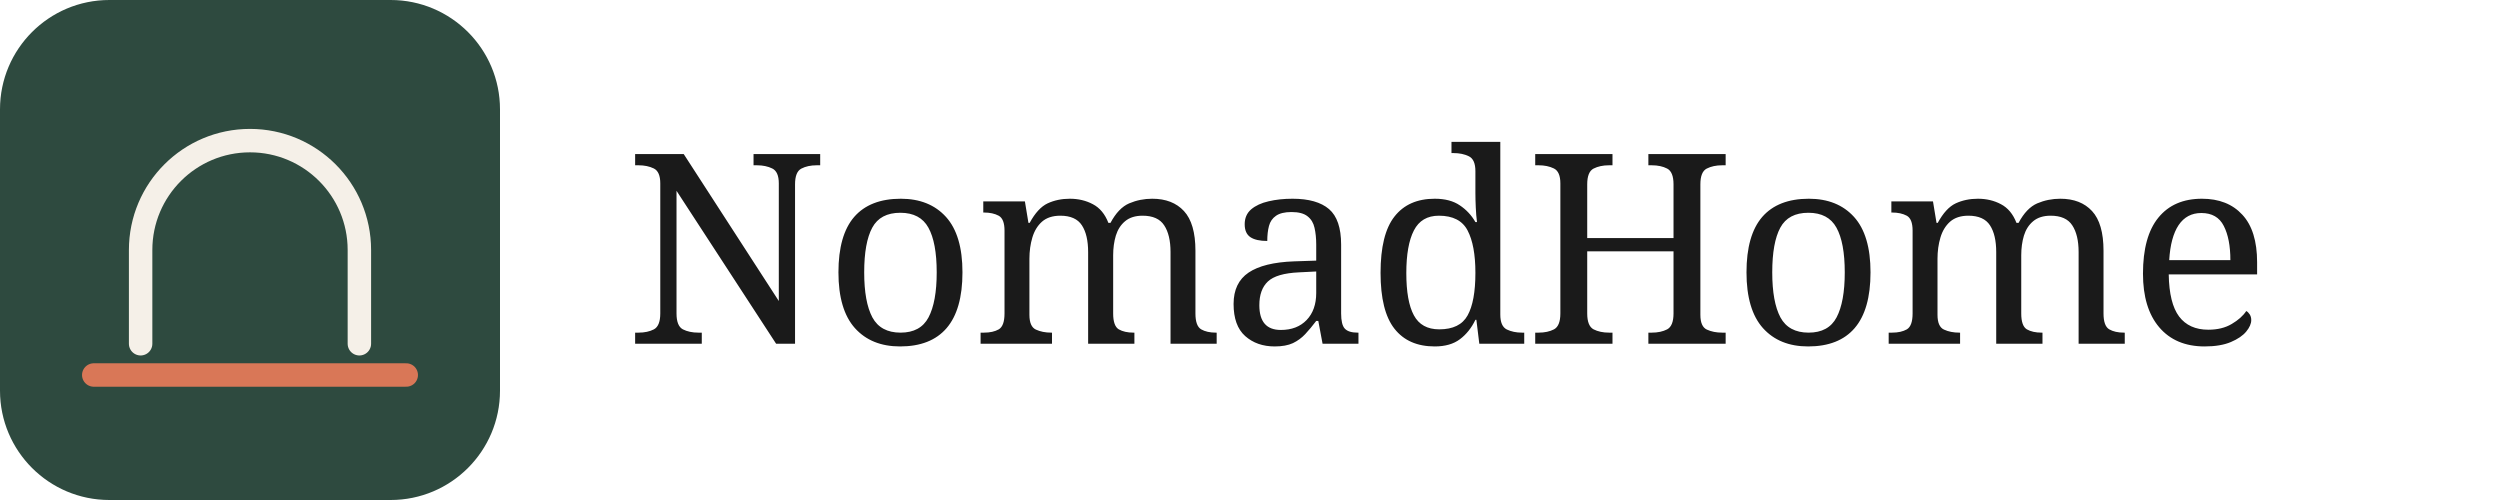
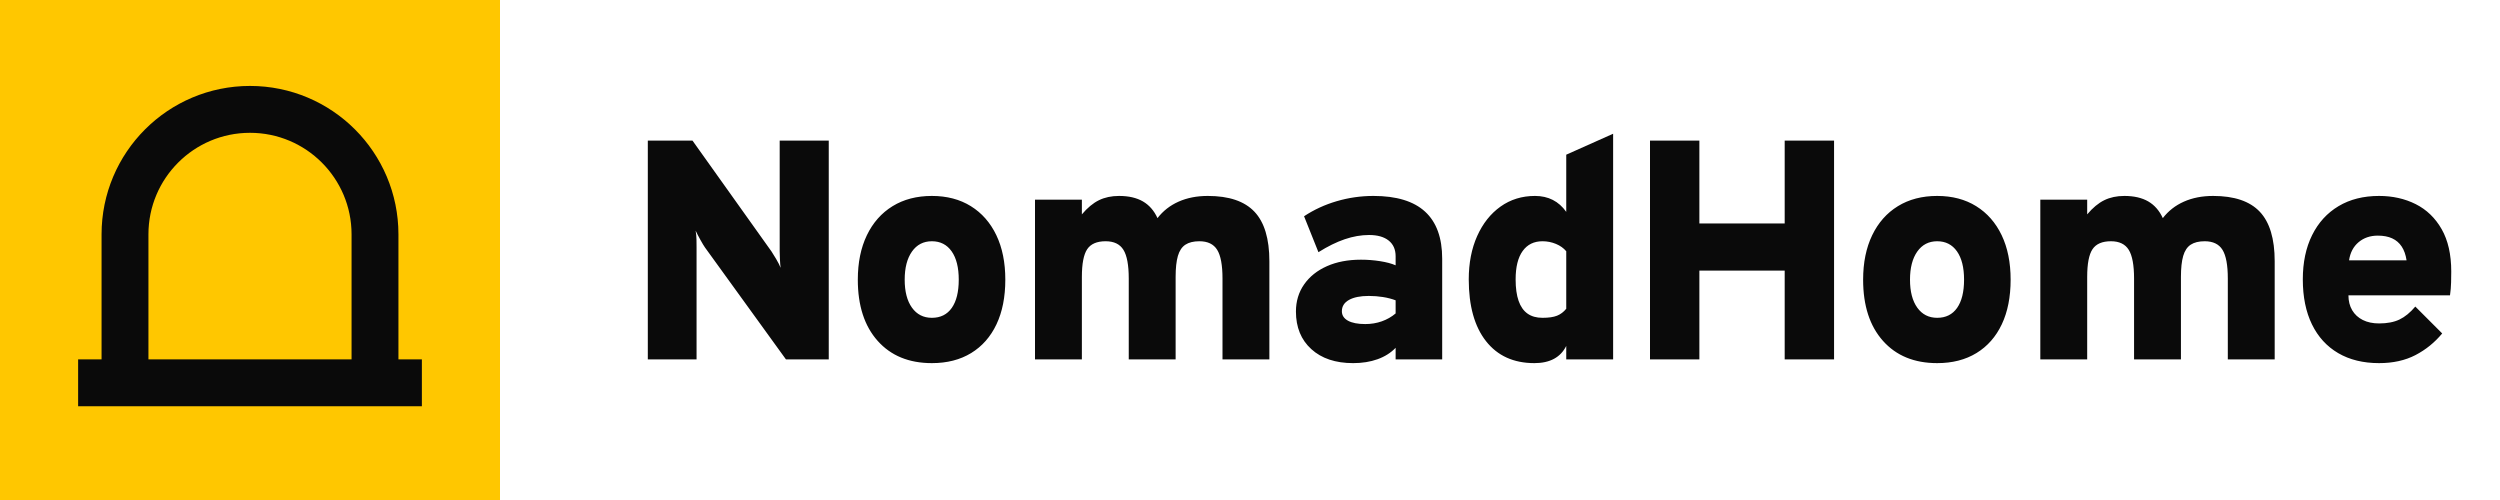
<svg xmlns="http://www.w3.org/2000/svg" viewBox="0 0 320 64" fill="none">
-   <rect width="64" height="64" rx="14" fill="#2E4A3F" />
-   <path d="M18 44 V32 a14 14 0 0 1 28 0 V44" stroke="#F5F0E8" stroke-width="3" stroke-linecap="round" stroke-linejoin="round" />
-   <line x1="12" y1="48" x2="52" y2="48" stroke="#D97757" stroke-width="3" stroke-linecap="round" />
-   <text x="80" y="44" font-family="'Instrument Serif', Georgia, serif" font-size="34" fill="#1A1A1A" letter-spacing="-0.5">NomadHome</text>
+   <rect width="64" height="64" fill="#FFC700" />
+   <path d="M16 46 V30 a16 16 0 0 1 32 0 V46" stroke="#0A0A0A" stroke-width="6" stroke-linecap="square" fill="none" />
+   <rect x="10" y="46" width="44" height="6" fill="#0A0A0A" />
+   <path transform="translate(80 46)" fill="#0A0A0A" d="M2.92 0V-28H8.64L18.76 -13.8Q18.94 -13.54 19.34 -12.86Q19.74 -12.18 19.92 -11.72Q19.86 -12.12 19.83 -12.83Q19.8 -13.54 19.8 -13.84V-28H26.08V0H20.6L10.24 -14.32Q10.04 -14.6 9.65 -15.3Q9.26 -16 9.04 -16.48Q9.14 -15.94 9.15 -15.33Q9.16 -14.72 9.16 -14.32V0Z M39.28 0.48Q34.88 0.48 32.34 -2.37Q29.8 -5.22 29.8 -10.2Q29.8 -13.48 30.96 -15.89Q32.12 -18.3 34.25 -19.61Q36.38 -20.92 39.28 -20.92Q42.16 -20.92 44.27 -19.61Q46.38 -18.3 47.53 -15.9Q48.68 -13.5 48.68 -10.2Q48.68 -6.88 47.55 -4.49Q46.42 -2.1 44.31 -0.81Q42.2 0.48 39.28 0.48ZM39.28 -5.32Q40.94 -5.32 41.83 -6.59Q42.72 -7.86 42.72 -10.2Q42.72 -12.54 41.81 -13.83Q40.9 -15.12 39.28 -15.12Q37.66 -15.12 36.73 -13.8Q35.8 -12.48 35.8 -10.2Q35.8 -7.92 36.73 -6.62Q37.66 -5.32 39.28 -5.32Z M52.48 0V-20.44H58.48V-18.56Q59.54 -19.82 60.66 -20.37Q61.78 -20.92 63.24 -20.92Q65.08 -20.92 66.29 -20.22Q67.5 -19.52 68.16 -18.08Q69.22 -19.46 70.86 -20.19Q72.5 -20.92 74.6 -20.92Q78.66 -20.92 80.57 -18.9Q82.48 -16.88 82.48 -12.56V0H76.48V-10.36Q76.48 -12.92 75.8 -14.02Q75.12 -15.12 73.52 -15.12Q72.4 -15.12 71.73 -14.68Q71.06 -14.24 70.77 -13.24Q70.48 -12.24 70.48 -10.56V0H64.48V-10.36Q64.48 -12.92 63.8 -14.02Q63.12 -15.12 61.52 -15.12Q59.84 -15.12 59.16 -14.1Q58.48 -13.08 58.48 -10.56V0Z M93.2 0.48Q89.82 0.48 87.85 -1.31Q85.88 -3.1 85.88 -6.12Q85.88 -8.1 86.93 -9.6Q87.98 -11.1 89.85 -11.93Q91.72 -12.76 94.2 -12.76Q95.44 -12.76 96.65 -12.57Q97.86 -12.38 98.64 -12.04V-13.2Q98.64 -14.5 97.75 -15.21Q96.86 -15.92 95.24 -15.92Q93.72 -15.92 92.13 -15.38Q90.54 -14.84 88.76 -13.72L86.92 -18.32Q88.82 -19.58 91.11 -20.25Q93.4 -20.92 95.8 -20.92Q100.22 -20.92 102.41 -18.91Q104.6 -16.9 104.6 -12.88V0H98.64V-1.48Q97.72 -0.52 96.33 -0.02Q94.94 0.48 93.2 0.48ZM94.76 -4.52Q95.88 -4.52 96.87 -4.87Q97.86 -5.22 98.64 -5.88V-7.56Q97.9 -7.84 97.02 -7.98Q96.14 -8.12 95.2 -8.12Q93.58 -8.12 92.67 -7.61Q91.76 -7.1 91.76 -6.16Q91.76 -5.38 92.54 -4.95Q93.32 -4.52 94.76 -4.52Z M116.4 0.48Q112.42 0.48 110.21 -2.33Q108 -5.14 108 -10.24Q108 -13.38 109.08 -15.79Q110.16 -18.2 112.07 -19.56Q113.98 -20.92 116.48 -20.92Q119.04 -20.92 120.48 -18.88V-26.2L126.48 -28.88V0H120.48V-1.72Q119.38 0.48 116.4 0.48ZM117.44 -5.32Q118.62 -5.32 119.3 -5.59Q119.98 -5.86 120.48 -6.48V-13.84Q119.98 -14.44 119.16 -14.78Q118.34 -15.12 117.44 -15.12Q115.8 -15.12 114.9 -13.87Q114 -12.62 114 -10.24Q114 -8.58 114.38 -7.49Q114.76 -6.4 115.52 -5.86Q116.28 -5.32 117.44 -5.32Z M131.2 0V-28H137.52V-17.4H148.44V-28H154.76V0H148.44V-11.36H137.52V0Z M167.96 0.48Q163.56 0.48 161.02 -2.37Q158.48 -5.22 158.48 -10.2Q158.48 -13.48 159.64 -15.89Q160.8 -18.3 162.93 -19.61Q165.06 -20.92 167.96 -20.92Q170.84 -20.92 172.95 -19.61Q175.06 -18.3 176.21 -15.9Q177.36 -13.5 177.36 -10.2Q177.36 -6.88 176.23 -4.49Q175.1 -2.1 172.99 -0.81Q170.88 0.48 167.96 0.48ZM167.96 -5.32Q169.62 -5.32 170.51 -6.59Q171.4 -7.86 171.4 -10.2Q171.4 -12.54 170.49 -13.83Q169.58 -15.12 167.96 -15.12Q166.34 -15.12 165.41 -13.8Q164.48 -12.48 164.48 -10.2Q164.48 -7.92 165.41 -6.62Q166.34 -5.32 167.96 -5.32Z M181.16 0V-20.44H187.16V-18.56Q188.22 -19.82 189.34 -20.37Q190.46 -20.92 191.92 -20.92Q193.76 -20.92 194.97 -20.22Q196.18 -19.52 196.84 -18.08Q197.9 -19.46 199.54 -20.19Q201.18 -20.92 203.28 -20.92Q207.34 -20.92 209.25 -18.9Q211.16 -16.88 211.16 -12.56V0H205.16V-10.36Q205.16 -12.92 204.48 -14.02Q203.8 -15.12 202.2 -15.12Q201.08 -15.12 200.41 -14.68Q199.74 -14.24 199.45 -13.24Q199.16 -12.24 199.16 -10.56V0H193.16V-10.36Q193.16 -12.92 192.48 -14.02Q191.8 -15.12 190.2 -15.12Q188.52 -15.12 187.84 -14.1Q187.16 -13.08 187.16 -10.56V0Z M224.52 0.48Q221.48 0.48 219.29 -0.8Q217.1 -2.08 215.93 -4.48Q214.76 -6.88 214.76 -10.24Q214.76 -13.5 215.95 -15.9Q217.14 -18.3 219.33 -19.61Q221.52 -20.92 224.52 -20.92Q227.12 -20.92 229.21 -19.87Q231.3 -18.82 232.53 -16.67Q233.76 -14.52 233.76 -11.24Q233.76 -10.68 233.74 -9.85Q233.72 -9.02 233.6 -8.2H220.6Q220.6 -7.1 221.08 -6.29Q221.56 -5.48 222.44 -5.04Q223.32 -4.6 224.52 -4.6Q226.08 -4.6 227.13 -5.1Q228.18 -5.6 229.16 -6.76L232.6 -3.32Q231.16 -1.58 229.18 -0.55Q227.2 0.48 224.52 0.48ZM220.68 -12.68H228.04Q227.88 -13.74 227.42 -14.44Q226.96 -15.14 226.2 -15.49Q225.44 -15.84 224.36 -15.84Q222.9 -15.84 221.9 -15Q220.9 -14.16 220.68 -12.68Z" />
</svg>
